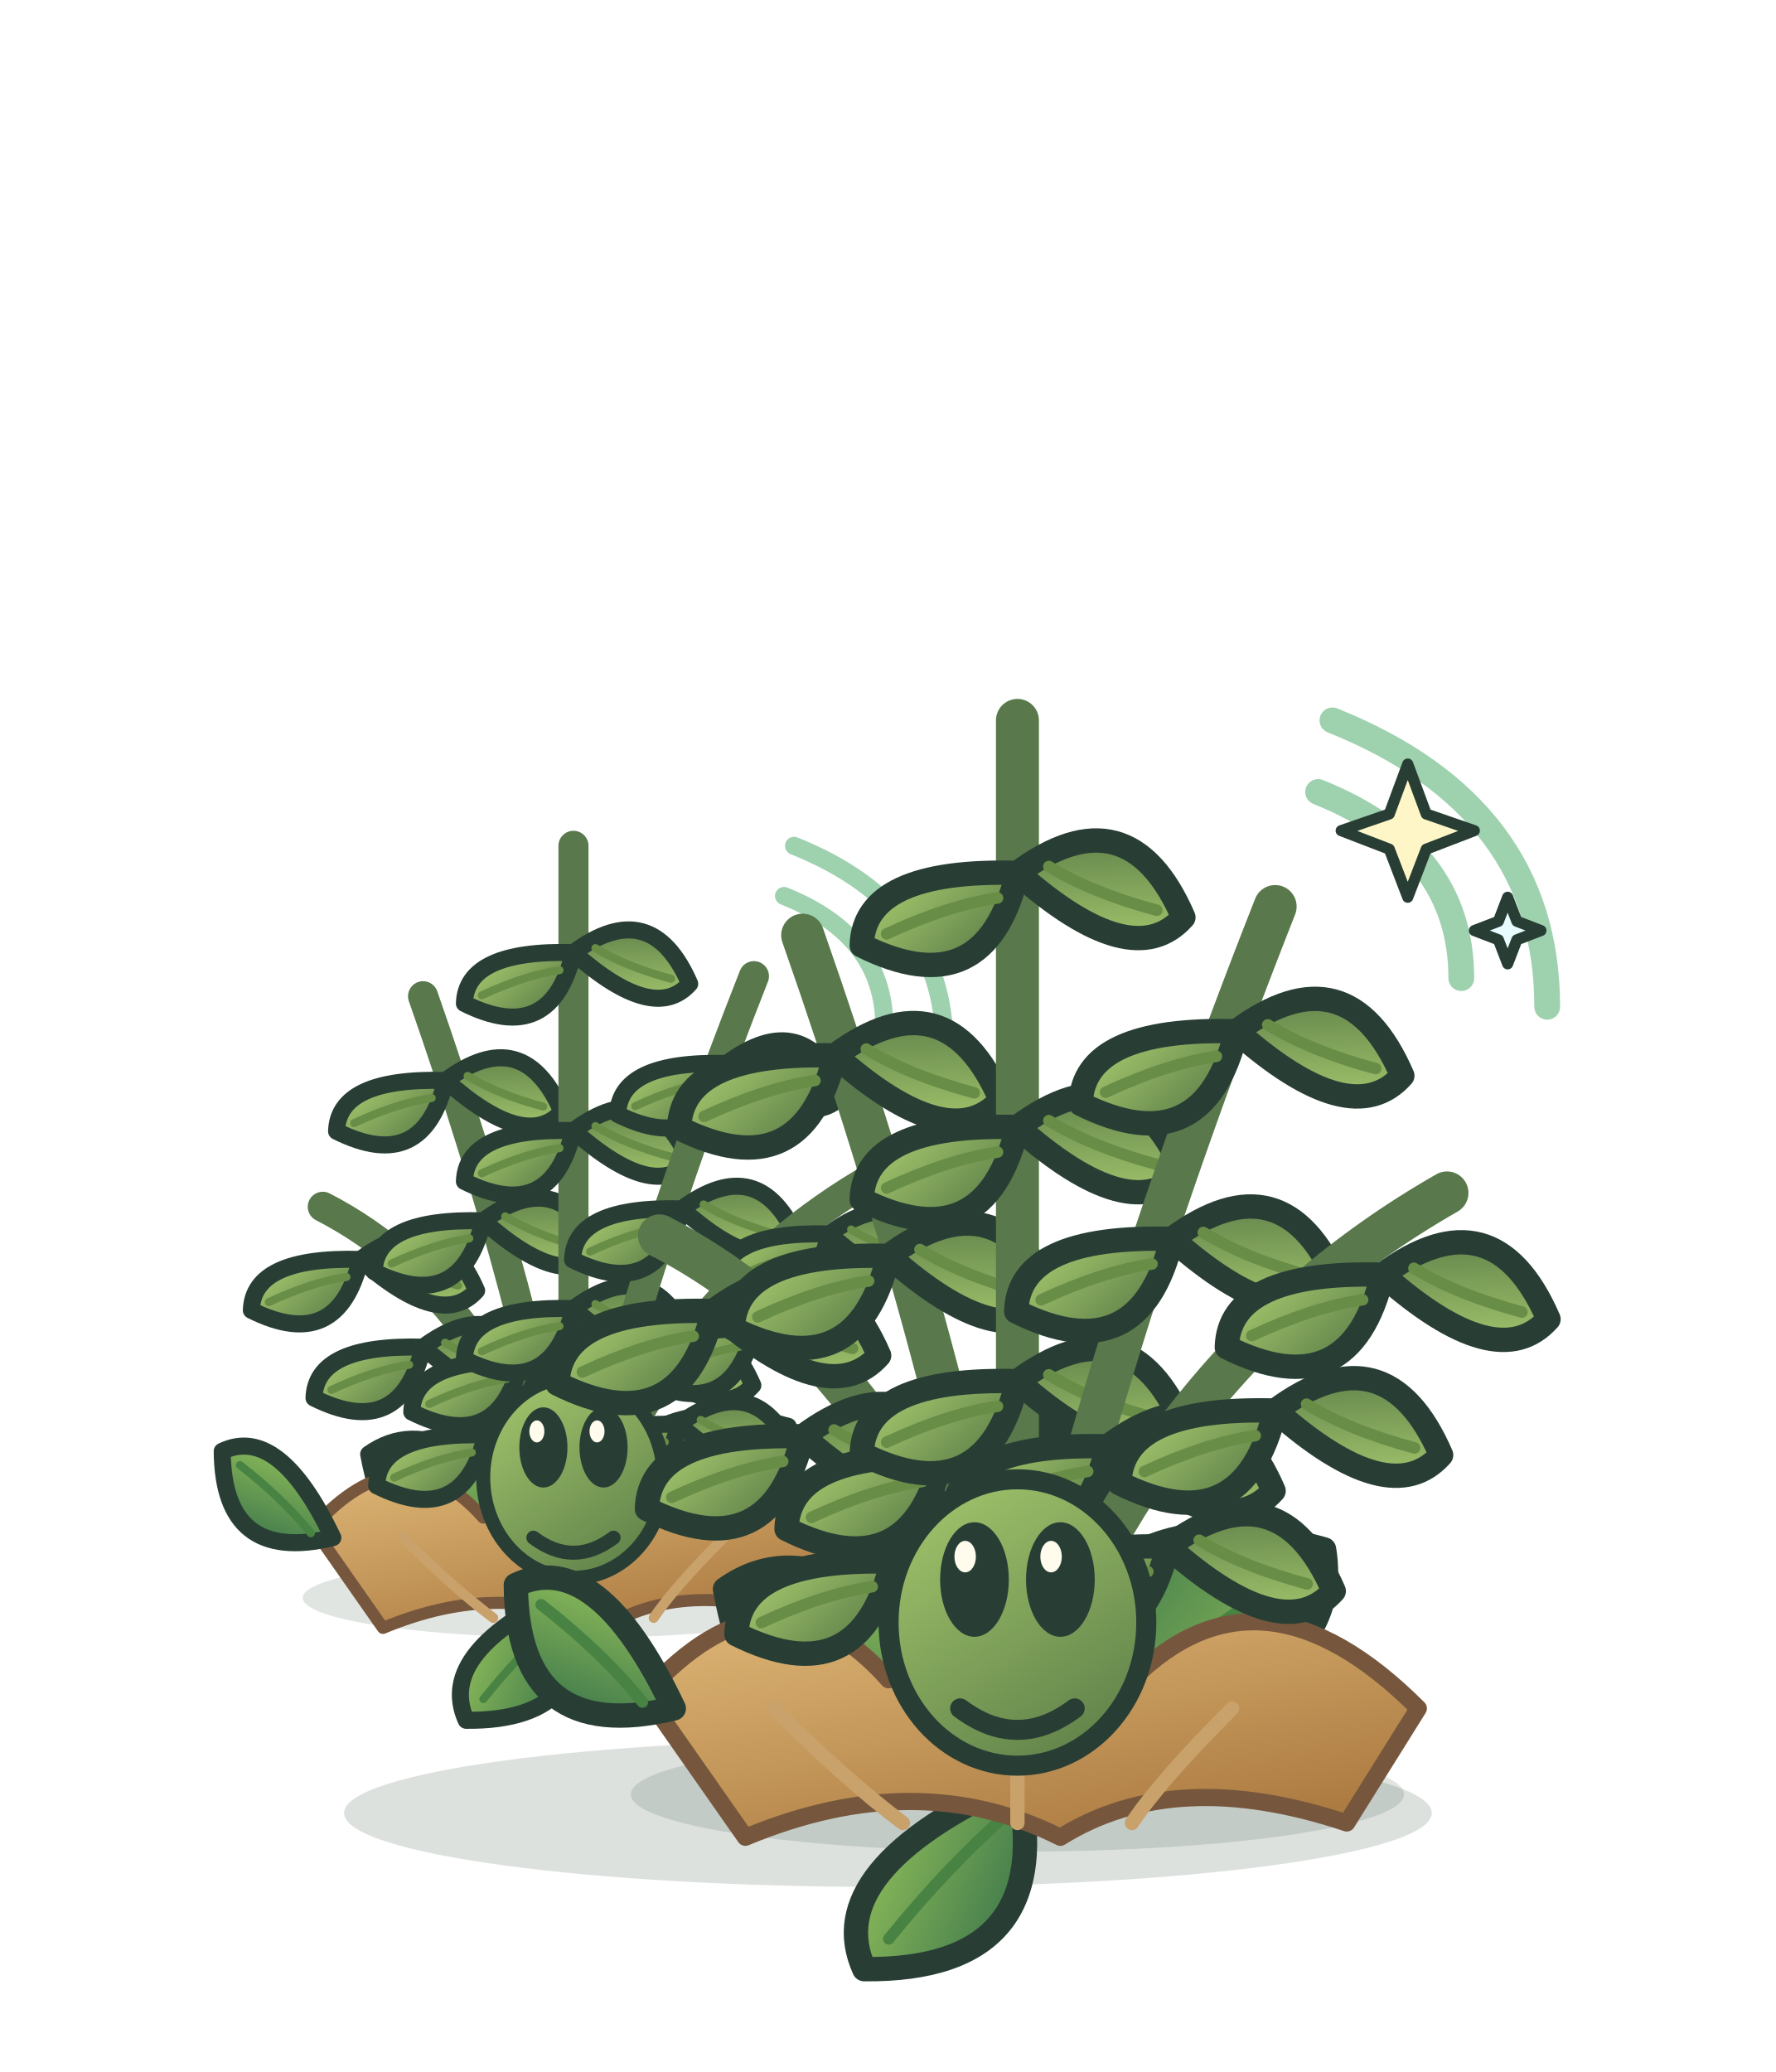
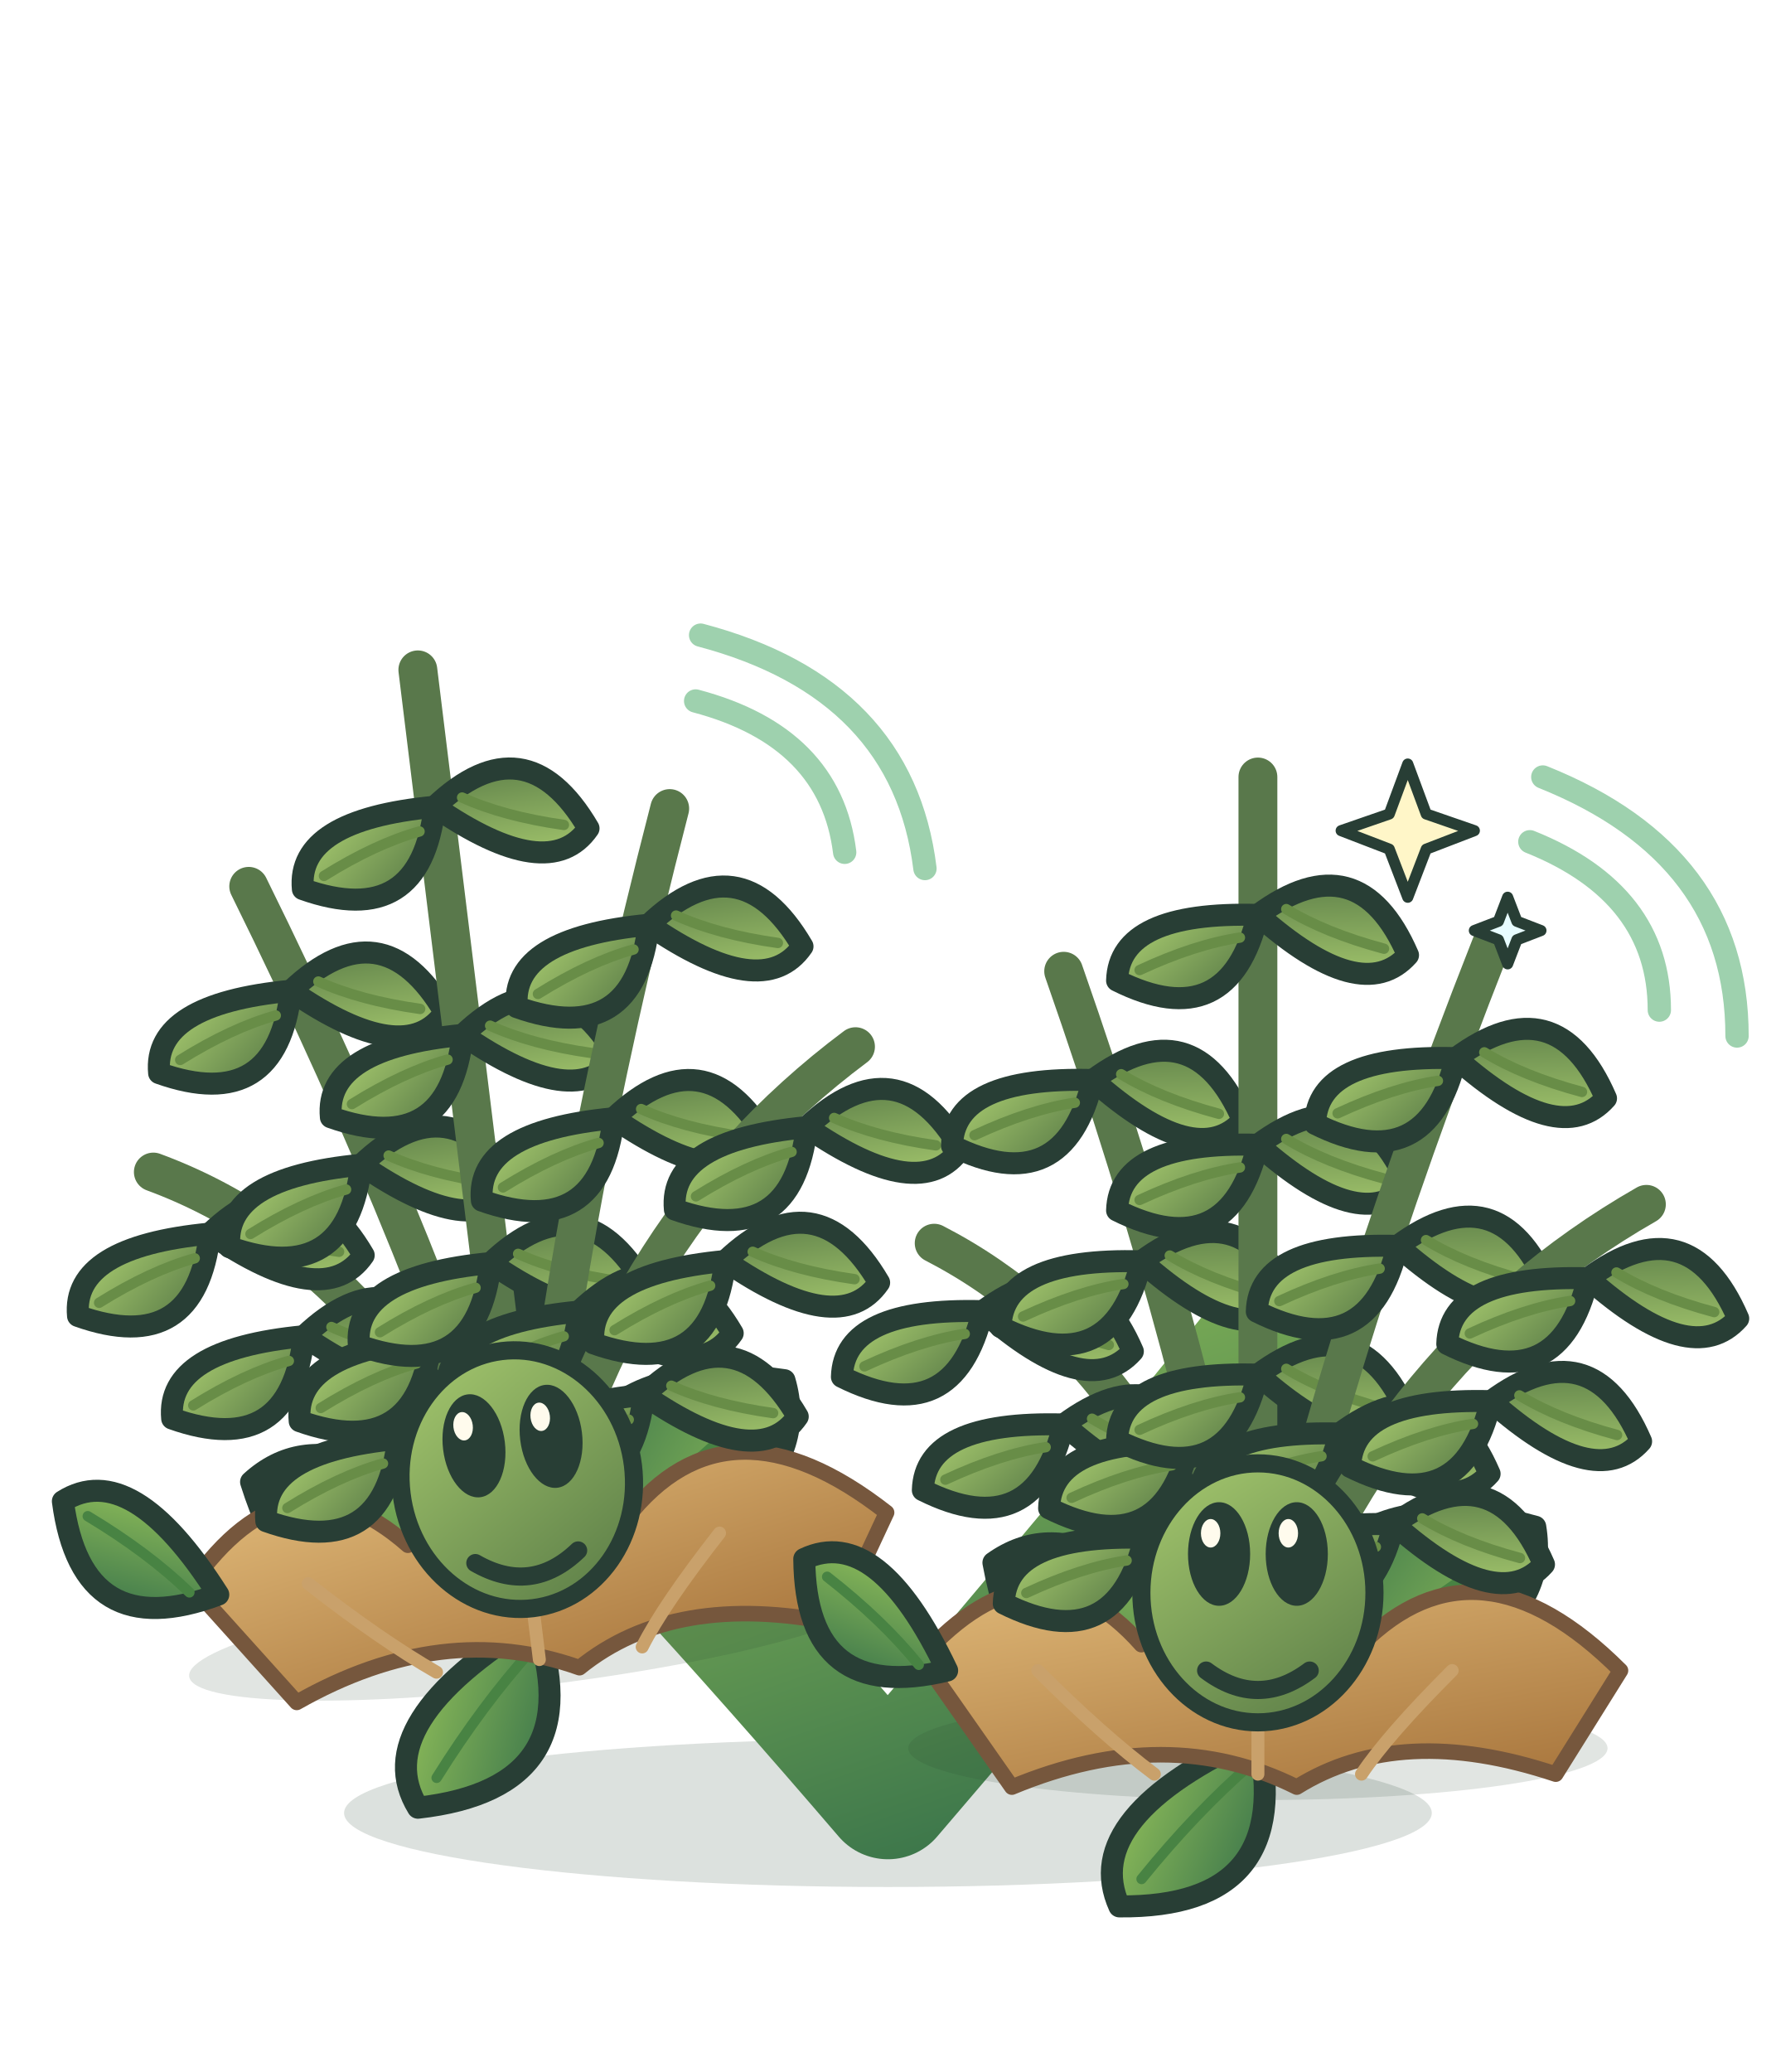
- <svg xmlns="http://www.w3.org/2000/svg" width="192" height="224" viewBox="-48 -60 96 112" data-plant-kind="fusion_signal_ivy" data-facing="right" data-model-archetype="signal_ivy" data-geometry-signature="981cd333fe2ee8d251a2430f72e1bb10">
+ <svg xmlns="http://www.w3.org/2000/svg" width="192" height="224" viewBox="-48 -60 96 112" data-plant-kind="fusion_signal_ivy" data-facing="right" data-model-archetype="signal_ivy" data-geometry-signature="161095ae1368c0ee7abe3c83ab000cb0">
  <defs>
    <linearGradient id="skin" x1=".2" y1="0" x2=".8" y2="1">
      <stop stop-color="#a0c36b" />
      <stop offset="1" stop-color="#5e8049" />
    </linearGradient>
    <linearGradient id="lf" x1=".2" y1="0" x2=".8" y2="1">
      <stop stop-color="#88b758" />
      <stop offset="1" stop-color="#3d774b" />
    </linearGradient>
    <linearGradient id="bark" x1=".2" y1="0" x2=".8" y2="1">
      <stop stop-color="#dcb474" />
      <stop offset="1" stop-color="#aa783f" />
    </linearGradient>
  </defs>
  <g stroke-linejoin="round" stroke-linecap="round">
    <ellipse cx="0" cy="38" rx="29.4" ry="4" fill="#233e2b" opacity=".16" />
-     <g transform="translate(-17.0 7.4) rotate(0.0) scale(0.542)">
-       <g data-part="base">
-         <ellipse cx="0" cy="35" rx="27" ry="4" fill="#233e2b" opacity=".14" stroke="none" stroke-width="0" />
-         <g transform="translate(-1 31) rotate(28)">
-           <path d="M0 0 Q-17.6 -8.8 -22 0 Q-11.0 13.86 0 0Z" fill="url(#lf)" stroke="#283e35" stroke-width="1.7" />
-           <path d="M-2 1 Q-9.9 0 -18.48 0" fill="none" stroke="#488343" stroke-width="0.8" />
-         </g>
-         <g transform="translate(2 32) rotate(144)">
-           <path d="M0 0 Q-19.20 -9.60 -24 0 Q-12.0 15.12 0 0Z" fill="url(#lf)" stroke="#283e35" stroke-width="1.7" />
-           <path d="M-2 1 Q-10.8 0 -20.16 0" fill="none" stroke="#488343" stroke-width="0.8" />
-         </g>
-         <g transform="translate(0 34) rotate(-51)">
-           <path d="M0 0 Q-13.60 -6.80 -17 0 Q-8.5 10.71 0 0Z" fill="url(#lf)" stroke="#283e35" stroke-width="1.7" />
-           <path d="M-2 1 Q-7.65 0 -14.28 0" fill="none" stroke="#488343" stroke-width="0.8" />
-         </g>
-         <path d="M-26 28 Q-17 18 -9 27 Q0 16 8 27 Q17 18 28 29 L23 37 Q11 33 3 38 Q-7 33 -19 38Z" fill="url(#bark)" stroke="#76573d" stroke-width="1.2" />
-         <path d="M-17 29 Q-12 34 -8 37 M0 27 V37 M15 29 Q10 34 8 37" fill="none" stroke="#c9a16b" stroke-width="1.0" />
-         <g transform="translate(-24 29) rotate(38)">
-           <path d="M0 0 Q-11.20 -5.60 -14 0 Q-7.0 8.82 0 0Z" fill="url(#lf)" stroke="#283e35" stroke-width="1.7" />
-           <path d="M-2 1 Q-6.3 0 -11.76 0" fill="none" stroke="#488343" stroke-width="0.8" />
-         </g>
+     <g data-organ="twin" data-ingredient="signal_ivy">
+       <path d="M 0 37 Q -12 23 -22 13 M 0 37 Q 12 23 20 13" fill="none" stroke="url(#lf)" stroke-width="7" />
+       <g transform="translate(-22.0 4.0) rotate(-7.0) scale(0.700)">
+         <g data-part="base">
+           <ellipse cx="0" cy="35" rx="27" ry="4" fill="#233e2b" opacity=".14" stroke="none" stroke-width="0" />
+           <g transform="translate(-1 31) rotate(28)">
+             <path d="M0 0 Q-17.6 -8.8 -22 0 Q-11.0 13.86 0 0Z" fill="url(#lf)" stroke="#283e35" stroke-width="1.7" />
+             <path d="M-2 1 Q-9.9 0 -18.48 0" fill="none" stroke="#488343" stroke-width="0.8" />
+           </g>
+           <g transform="translate(2 32) rotate(144)">
+             <path d="M0 0 Q-19.20 -9.60 -24 0 Q-12.0 15.12 0 0Z" fill="url(#lf)" stroke="#283e35" stroke-width="1.7" />
+             <path d="M-2 1 Q-10.8 0 -20.16 0" fill="none" stroke="#488343" stroke-width="0.8" />
+           </g>
+           <g transform="translate(0 34) rotate(-51)">
+             <path d="M0 0 Q-13.60 -6.80 -17 0 Q-8.5 10.71 0 0Z" fill="url(#lf)" stroke="#283e35" stroke-width="1.7" />
+             <path d="M-2 1 Q-7.65 0 -14.28 0" fill="none" stroke="#488343" stroke-width="0.8" />
+           </g>
+           <path d="M-26 28 Q-17 18 -9 27 Q0 16 8 27 Q17 18 28 29 L23 37 Q11 33 3 38 Q-7 33 -19 38Z" fill="url(#bark)" stroke="#76573d" stroke-width="1.2" />
+           <path d="M-17 29 Q-12 34 -8 37 M0 27 V37 M15 29 Q10 34 8 37" fill="none" stroke="#c9a16b" stroke-width="1.0" />
+           <g transform="translate(-24 29) rotate(38)">
+             <path d="M0 0 Q-11.20 -5.60 -14 0 Q-7.0 8.82 0 0Z" fill="url(#lf)" stroke="#283e35" stroke-width="1.7" />
+             <path d="M-2 1 Q-6.3 0 -11.76 0" fill="none" stroke="#488343" stroke-width="0.8" />
+           </g>
+         </g>
+         <path d="M0 31 Q-7.5 5 -25 -4" fill="none" stroke="#59784b" stroke-width="3" />
+         <g transform="translate(-8.75 18.75) rotate(-25)">
+           <path d="M0 0 Q-9.60 -4.80 -12 0 Q-6.0 7.56 0 0Z" fill="url(#skin)" stroke="#283e35" stroke-width="1.7" />
+           <path d="M-2 1 Q-5.4 0 -10.08 0" fill="none" stroke="#688d47" stroke-width="0.8" />
+         </g>
+         <g transform="translate(-8.75 18.75) rotate(195)">
+           <path d="M0 0 Q-9.60 -4.80 -12 0 Q-6.0 7.56 0 0Z" fill="url(#skin)" stroke="#283e35" stroke-width="1.7" />
+           <path d="M-2 1 Q-5.4 0 -10.08 0" fill="none" stroke="#688d47" stroke-width="0.8" />
+         </g>
+         <g transform="translate(-15.0 10.0) rotate(-25)">
+           <path d="M0 0 Q-9.60 -4.80 -12 0 Q-6.0 7.56 0 0Z" fill="url(#skin)" stroke="#283e35" stroke-width="1.7" />
+           <path d="M-2 1 Q-5.4 0 -10.08 0" fill="none" stroke="#688d47" stroke-width="0.8" />
+         </g>
+         <g transform="translate(-15.0 10.0) rotate(195)">
+           <path d="M0 0 Q-9.60 -4.80 -12 0 Q-6.0 7.56 0 0Z" fill="url(#skin)" stroke="#283e35" stroke-width="1.7" />
+           <path d="M-2 1 Q-5.4 0 -10.08 0" fill="none" stroke="#688d47" stroke-width="0.8" />
+         </g>
+         <g transform="translate(-21.25 1.25) rotate(-25)">
+           <path d="M0 0 Q-9.60 -4.80 -12 0 Q-6.0 7.56 0 0Z" fill="url(#skin)" stroke="#283e35" stroke-width="1.7" />
+           <path d="M-2 1 Q-5.4 0 -10.08 0" fill="none" stroke="#688d47" stroke-width="0.8" />
+         </g>
+         <g transform="translate(-21.25 1.25) rotate(195)">
+           <path d="M0 0 Q-9.60 -4.80 -12 0 Q-6.0 7.56 0 0Z" fill="url(#skin)" stroke="#283e35" stroke-width="1.7" />
+           <path d="M-2 1 Q-5.4 0 -10.08 0" fill="none" stroke="#688d47" stroke-width="0.8" />
+         </g>
+         <path d="M0 31 Q-4.5 5 -15 -25" fill="none" stroke="#59784b" stroke-width="3" />
+         <g transform="translate(-5.25 11.40) rotate(-25)">
+           <path d="M0 0 Q-9.60 -4.80 -12 0 Q-6.0 7.56 0 0Z" fill="url(#skin)" stroke="#283e35" stroke-width="1.7" />
+           <path d="M-2 1 Q-5.4 0 -10.08 0" fill="none" stroke="#688d47" stroke-width="0.8" />
+         </g>
+         <g transform="translate(-5.25 11.40) rotate(195)">
+           <path d="M0 0 Q-9.60 -4.80 -12 0 Q-6.0 7.56 0 0Z" fill="url(#skin)" stroke="#283e35" stroke-width="1.7" />
+           <path d="M-2 1 Q-5.4 0 -10.08 0" fill="none" stroke="#688d47" stroke-width="0.8" />
+         </g>
+         <g transform="translate(-9.0 -2.60) rotate(-25)">
+           <path d="M0 0 Q-9.60 -4.80 -12 0 Q-6.0 7.56 0 0Z" fill="url(#skin)" stroke="#283e35" stroke-width="1.7" />
+           <path d="M-2 1 Q-5.4 0 -10.08 0" fill="none" stroke="#688d47" stroke-width="0.8" />
+         </g>
+         <g transform="translate(-9.0 -2.60) rotate(195)">
+           <path d="M0 0 Q-9.60 -4.80 -12 0 Q-6.0 7.56 0 0Z" fill="url(#skin)" stroke="#283e35" stroke-width="1.7" />
+           <path d="M-2 1 Q-5.4 0 -10.08 0" fill="none" stroke="#688d47" stroke-width="0.8" />
+         </g>
+         <g transform="translate(-12.75 -16.6) rotate(-25)">
+           <path d="M0 0 Q-9.60 -4.80 -12 0 Q-6.0 7.56 0 0Z" fill="url(#skin)" stroke="#283e35" stroke-width="1.7" />
+           <path d="M-2 1 Q-5.4 0 -10.08 0" fill="none" stroke="#688d47" stroke-width="0.8" />
+         </g>
+         <g transform="translate(-12.75 -16.6) rotate(195)">
+           <path d="M0 0 Q-9.60 -4.80 -12 0 Q-6.0 7.56 0 0Z" fill="url(#skin)" stroke="#283e35" stroke-width="1.7" />
+           <path d="M-2 1 Q-5.4 0 -10.08 0" fill="none" stroke="#688d47" stroke-width="0.8" />
+         </g>
+         <path d="M0 31 Q0.0 5 0 -40" fill="none" stroke="#59784b" stroke-width="3" />
+         <g transform="translate(0.0 6.15) rotate(-25)">
+           <path d="M0 0 Q-9.60 -4.80 -12 0 Q-6.0 7.56 0 0Z" fill="url(#skin)" stroke="#283e35" stroke-width="1.7" />
+           <path d="M-2 1 Q-5.4 0 -10.08 0" fill="none" stroke="#688d47" stroke-width="0.8" />
+         </g>
+         <g transform="translate(0.0 6.15) rotate(195)">
+           <path d="M0 0 Q-9.60 -4.80 -12 0 Q-6.0 7.56 0 0Z" fill="url(#skin)" stroke="#283e35" stroke-width="1.7" />
+           <path d="M-2 1 Q-5.4 0 -10.08 0" fill="none" stroke="#688d47" stroke-width="0.8" />
+         </g>
+         <g transform="translate(0.0 -11.60) rotate(-25)">
+           <path d="M0 0 Q-9.60 -4.80 -12 0 Q-6.0 7.56 0 0Z" fill="url(#skin)" stroke="#283e35" stroke-width="1.7" />
+           <path d="M-2 1 Q-5.4 0 -10.08 0" fill="none" stroke="#688d47" stroke-width="0.8" />
+         </g>
+         <g transform="translate(0.0 -11.60) rotate(195)">
+           <path d="M0 0 Q-9.60 -4.80 -12 0 Q-6.0 7.56 0 0Z" fill="url(#skin)" stroke="#283e35" stroke-width="1.7" />
+           <path d="M-2 1 Q-5.4 0 -10.08 0" fill="none" stroke="#688d47" stroke-width="0.8" />
+         </g>
+         <g transform="translate(0.0 -29.35) rotate(-25)">
+           <path d="M0 0 Q-9.60 -4.80 -12 0 Q-6.0 7.56 0 0Z" fill="url(#skin)" stroke="#283e35" stroke-width="1.7" />
+           <path d="M-2 1 Q-5.4 0 -10.08 0" fill="none" stroke="#688d47" stroke-width="0.8" />
+         </g>
+         <g transform="translate(0.0 -29.35) rotate(195)">
+           <path d="M0 0 Q-9.60 -4.80 -12 0 Q-6.0 7.56 0 0Z" fill="url(#skin)" stroke="#283e35" stroke-width="1.7" />
+           <path d="M-2 1 Q-5.4 0 -10.08 0" fill="none" stroke="#688d47" stroke-width="0.8" />
+         </g>
+         <path d="M0 31 Q5.39 5 18 -27" fill="none" stroke="#59784b" stroke-width="3" />
+         <g transform="translate(6.3 10.70) rotate(-25)">
+           <path d="M0 0 Q-9.60 -4.80 -12 0 Q-6.0 7.56 0 0Z" fill="url(#skin)" stroke="#283e35" stroke-width="1.7" />
+           <path d="M-2 1 Q-5.4 0 -10.08 0" fill="none" stroke="#688d47" stroke-width="0.8" />
+         </g>
+         <g transform="translate(6.3 10.70) rotate(195)">
+           <path d="M0 0 Q-9.60 -4.80 -12 0 Q-6.0 7.56 0 0Z" fill="url(#skin)" stroke="#283e35" stroke-width="1.7" />
+           <path d="M-2 1 Q-5.4 0 -10.08 0" fill="none" stroke="#688d47" stroke-width="0.8" />
+         </g>
+         <g transform="translate(10.79 -3.79) rotate(-25)">
+           <path d="M0 0 Q-9.60 -4.80 -12 0 Q-6.0 7.56 0 0Z" fill="url(#skin)" stroke="#283e35" stroke-width="1.7" />
+           <path d="M-2 1 Q-5.4 0 -10.08 0" fill="none" stroke="#688d47" stroke-width="0.8" />
+         </g>
+         <g transform="translate(10.79 -3.79) rotate(195)">
+           <path d="M0 0 Q-9.60 -4.80 -12 0 Q-6.0 7.56 0 0Z" fill="url(#skin)" stroke="#283e35" stroke-width="1.7" />
+           <path d="M-2 1 Q-5.4 0 -10.08 0" fill="none" stroke="#688d47" stroke-width="0.8" />
+         </g>
+         <g transform="translate(15.29 -18.29) rotate(-25)">
+           <path d="M0 0 Q-9.60 -4.80 -12 0 Q-6.0 7.56 0 0Z" fill="url(#skin)" stroke="#283e35" stroke-width="1.7" />
+           <path d="M-2 1 Q-5.4 0 -10.08 0" fill="none" stroke="#688d47" stroke-width="0.8" />
+         </g>
+         <g transform="translate(15.29 -18.29) rotate(195)">
+           <path d="M0 0 Q-9.60 -4.80 -12 0 Q-6.0 7.56 0 0Z" fill="url(#skin)" stroke="#283e35" stroke-width="1.7" />
+           <path d="M-2 1 Q-5.4 0 -10.08 0" fill="none" stroke="#688d47" stroke-width="0.8" />
+         </g>
+         <path d="M0 31 Q9.0 5 30 -7" fill="none" stroke="#59784b" stroke-width="3" />
+         <g transform="translate(10.5 17.70) rotate(-25)">
+           <path d="M0 0 Q-9.60 -4.80 -12 0 Q-6.0 7.56 0 0Z" fill="url(#skin)" stroke="#283e35" stroke-width="1.7" />
+           <path d="M-2 1 Q-5.4 0 -10.08 0" fill="none" stroke="#688d47" stroke-width="0.8" />
+         </g>
+         <g transform="translate(10.5 17.70) rotate(195)">
+           <path d="M0 0 Q-9.60 -4.80 -12 0 Q-6.0 7.56 0 0Z" fill="url(#skin)" stroke="#283e35" stroke-width="1.7" />
+           <path d="M-2 1 Q-5.4 0 -10.08 0" fill="none" stroke="#688d47" stroke-width="0.8" />
+         </g>
+         <g transform="translate(18.0 8.2) rotate(-25)">
+           <path d="M0 0 Q-9.60 -4.80 -12 0 Q-6.0 7.56 0 0Z" fill="url(#skin)" stroke="#283e35" stroke-width="1.7" />
+           <path d="M-2 1 Q-5.4 0 -10.08 0" fill="none" stroke="#688d47" stroke-width="0.8" />
+         </g>
+         <g transform="translate(18.0 8.2) rotate(195)">
+           <path d="M0 0 Q-9.60 -4.80 -12 0 Q-6.0 7.56 0 0Z" fill="url(#skin)" stroke="#283e35" stroke-width="1.7" />
+           <path d="M-2 1 Q-5.4 0 -10.08 0" fill="none" stroke="#688d47" stroke-width="0.8" />
+         </g>
+         <g transform="translate(25.5 -1.29) rotate(-25)">
+           <path d="M0 0 Q-9.60 -4.80 -12 0 Q-6.0 7.56 0 0Z" fill="url(#skin)" stroke="#283e35" stroke-width="1.7" />
+           <path d="M-2 1 Q-5.4 0 -10.08 0" fill="none" stroke="#688d47" stroke-width="0.8" />
+         </g>
+         <g transform="translate(25.5 -1.29) rotate(195)">
+           <path d="M0 0 Q-9.60 -4.80 -12 0 Q-6.0 7.56 0 0Z" fill="url(#skin)" stroke="#283e35" stroke-width="1.7" />
+           <path d="M-2 1 Q-5.4 0 -10.08 0" fill="none" stroke="#688d47" stroke-width="0.8" />
+         </g>
+         <ellipse cx="0" cy="23" rx="9" ry="10" fill="url(#skin)" stroke="#283e35" stroke-width="1.4" />
+         <ellipse cx="-3" cy="20" rx="2.4" ry="4" fill="#283e35" stroke="none" stroke-width="1.4" />
+         <ellipse cx="-3.65" cy="18.4" rx="0.75" ry="1.1" fill="#fffbed" stroke="none" stroke-width="1.4" />
+         <ellipse cx="3" cy="20" rx="2.4" ry="4" fill="#283e35" stroke="none" stroke-width="1.4" />
+         <ellipse cx="2.35" cy="18.4" rx="0.75" ry="1.1" fill="#fffbed" stroke="none" stroke-width="1.4" />
+         <path d="M-4 29 q4 3 8 0" fill="none" stroke="#283e35" stroke-width="1.4" />
+         <path d="M21 -35 Q31 -31 31 -22 M22 -40 Q37 -34 37 -20" fill="none" stroke="#9ed1ae" stroke-width="1.8" />
      </g>
-       <path d="M0 31 Q-7.5 5 -25 -4" fill="none" stroke="#59784b" stroke-width="3" />
-       <g transform="translate(-8.75 18.75) rotate(-25)">
-         <path d="M0 0 Q-9.60 -4.80 -12 0 Q-6.0 7.56 0 0Z" fill="url(#skin)" stroke="#283e35" stroke-width="1.7" />
-         <path d="M-2 1 Q-5.4 0 -10.08 0" fill="none" stroke="#688d47" stroke-width="0.8" />
-       </g>
-       <g transform="translate(-8.75 18.75) rotate(195)">
-         <path d="M0 0 Q-9.60 -4.80 -12 0 Q-6.0 7.56 0 0Z" fill="url(#skin)" stroke="#283e35" stroke-width="1.7" />
-         <path d="M-2 1 Q-5.4 0 -10.08 0" fill="none" stroke="#688d47" stroke-width="0.8" />
-       </g>
-       <g transform="translate(-15.0 10.0) rotate(-25)">
-         <path d="M0 0 Q-9.60 -4.80 -12 0 Q-6.0 7.56 0 0Z" fill="url(#skin)" stroke="#283e35" stroke-width="1.7" />
-         <path d="M-2 1 Q-5.4 0 -10.08 0" fill="none" stroke="#688d47" stroke-width="0.8" />
-       </g>
-       <g transform="translate(-15.0 10.0) rotate(195)">
-         <path d="M0 0 Q-9.60 -4.80 -12 0 Q-6.0 7.56 0 0Z" fill="url(#skin)" stroke="#283e35" stroke-width="1.7" />
-         <path d="M-2 1 Q-5.4 0 -10.08 0" fill="none" stroke="#688d47" stroke-width="0.8" />
-       </g>
-       <g transform="translate(-21.25 1.25) rotate(-25)">
-         <path d="M0 0 Q-9.60 -4.80 -12 0 Q-6.0 7.56 0 0Z" fill="url(#skin)" stroke="#283e35" stroke-width="1.7" />
-         <path d="M-2 1 Q-5.4 0 -10.08 0" fill="none" stroke="#688d47" stroke-width="0.8" />
-       </g>
-       <g transform="translate(-21.25 1.25) rotate(195)">
-         <path d="M0 0 Q-9.60 -4.80 -12 0 Q-6.0 7.56 0 0Z" fill="url(#skin)" stroke="#283e35" stroke-width="1.7" />
-         <path d="M-2 1 Q-5.4 0 -10.08 0" fill="none" stroke="#688d47" stroke-width="0.8" />
-       </g>
-       <path d="M0 31 Q-4.5 5 -15 -25" fill="none" stroke="#59784b" stroke-width="3" />
-       <g transform="translate(-5.25 11.40) rotate(-25)">
-         <path d="M0 0 Q-9.60 -4.80 -12 0 Q-6.0 7.56 0 0Z" fill="url(#skin)" stroke="#283e35" stroke-width="1.7" />
-         <path d="M-2 1 Q-5.4 0 -10.08 0" fill="none" stroke="#688d47" stroke-width="0.8" />
-       </g>
-       <g transform="translate(-5.25 11.40) rotate(195)">
-         <path d="M0 0 Q-9.60 -4.80 -12 0 Q-6.0 7.56 0 0Z" fill="url(#skin)" stroke="#283e35" stroke-width="1.7" />
-         <path d="M-2 1 Q-5.4 0 -10.08 0" fill="none" stroke="#688d47" stroke-width="0.8" />
-       </g>
-       <g transform="translate(-9.0 -2.60) rotate(-25)">
-         <path d="M0 0 Q-9.60 -4.80 -12 0 Q-6.0 7.56 0 0Z" fill="url(#skin)" stroke="#283e35" stroke-width="1.7" />
-         <path d="M-2 1 Q-5.4 0 -10.08 0" fill="none" stroke="#688d47" stroke-width="0.8" />
-       </g>
-       <g transform="translate(-9.0 -2.60) rotate(195)">
-         <path d="M0 0 Q-9.60 -4.80 -12 0 Q-6.0 7.56 0 0Z" fill="url(#skin)" stroke="#283e35" stroke-width="1.7" />
-         <path d="M-2 1 Q-5.4 0 -10.08 0" fill="none" stroke="#688d47" stroke-width="0.8" />
-       </g>
-       <g transform="translate(-12.75 -16.6) rotate(-25)">
-         <path d="M0 0 Q-9.60 -4.80 -12 0 Q-6.0 7.56 0 0Z" fill="url(#skin)" stroke="#283e35" stroke-width="1.7" />
-         <path d="M-2 1 Q-5.4 0 -10.08 0" fill="none" stroke="#688d47" stroke-width="0.8" />
-       </g>
-       <g transform="translate(-12.75 -16.6) rotate(195)">
-         <path d="M0 0 Q-9.60 -4.80 -12 0 Q-6.0 7.56 0 0Z" fill="url(#skin)" stroke="#283e35" stroke-width="1.7" />
-         <path d="M-2 1 Q-5.4 0 -10.08 0" fill="none" stroke="#688d47" stroke-width="0.8" />
-       </g>
-       <path d="M0 31 Q0.0 5 0 -40" fill="none" stroke="#59784b" stroke-width="3" />
-       <g transform="translate(0.0 6.15) rotate(-25)">
-         <path d="M0 0 Q-9.60 -4.80 -12 0 Q-6.0 7.56 0 0Z" fill="url(#skin)" stroke="#283e35" stroke-width="1.7" />
-         <path d="M-2 1 Q-5.4 0 -10.08 0" fill="none" stroke="#688d47" stroke-width="0.8" />
-       </g>
-       <g transform="translate(0.0 6.15) rotate(195)">
-         <path d="M0 0 Q-9.60 -4.80 -12 0 Q-6.0 7.56 0 0Z" fill="url(#skin)" stroke="#283e35" stroke-width="1.7" />
-         <path d="M-2 1 Q-5.4 0 -10.08 0" fill="none" stroke="#688d47" stroke-width="0.8" />
-       </g>
-       <g transform="translate(0.0 -11.60) rotate(-25)">
-         <path d="M0 0 Q-9.60 -4.80 -12 0 Q-6.0 7.56 0 0Z" fill="url(#skin)" stroke="#283e35" stroke-width="1.7" />
-         <path d="M-2 1 Q-5.4 0 -10.08 0" fill="none" stroke="#688d47" stroke-width="0.8" />
-       </g>
-       <g transform="translate(0.0 -11.60) rotate(195)">
-         <path d="M0 0 Q-9.60 -4.80 -12 0 Q-6.0 7.56 0 0Z" fill="url(#skin)" stroke="#283e35" stroke-width="1.7" />
-         <path d="M-2 1 Q-5.4 0 -10.08 0" fill="none" stroke="#688d47" stroke-width="0.8" />
-       </g>
-       <g transform="translate(0.0 -29.35) rotate(-25)">
-         <path d="M0 0 Q-9.60 -4.80 -12 0 Q-6.0 7.56 0 0Z" fill="url(#skin)" stroke="#283e35" stroke-width="1.7" />
-         <path d="M-2 1 Q-5.4 0 -10.08 0" fill="none" stroke="#688d47" stroke-width="0.8" />
-       </g>
-       <g transform="translate(0.0 -29.35) rotate(195)">
-         <path d="M0 0 Q-9.60 -4.80 -12 0 Q-6.0 7.56 0 0Z" fill="url(#skin)" stroke="#283e35" stroke-width="1.7" />
-         <path d="M-2 1 Q-5.4 0 -10.08 0" fill="none" stroke="#688d47" stroke-width="0.8" />
-       </g>
-       <path d="M0 31 Q5.39 5 18 -27" fill="none" stroke="#59784b" stroke-width="3" />
-       <g transform="translate(6.3 10.70) rotate(-25)">
-         <path d="M0 0 Q-9.60 -4.80 -12 0 Q-6.0 7.56 0 0Z" fill="url(#skin)" stroke="#283e35" stroke-width="1.7" />
-         <path d="M-2 1 Q-5.4 0 -10.08 0" fill="none" stroke="#688d47" stroke-width="0.8" />
-       </g>
-       <g transform="translate(6.3 10.70) rotate(195)">
-         <path d="M0 0 Q-9.60 -4.80 -12 0 Q-6.0 7.56 0 0Z" fill="url(#skin)" stroke="#283e35" stroke-width="1.7" />
-         <path d="M-2 1 Q-5.4 0 -10.08 0" fill="none" stroke="#688d47" stroke-width="0.8" />
-       </g>
-       <g transform="translate(10.79 -3.79) rotate(-25)">
-         <path d="M0 0 Q-9.60 -4.80 -12 0 Q-6.0 7.56 0 0Z" fill="url(#skin)" stroke="#283e35" stroke-width="1.7" />
-         <path d="M-2 1 Q-5.4 0 -10.08 0" fill="none" stroke="#688d47" stroke-width="0.8" />
-       </g>
-       <g transform="translate(10.79 -3.79) rotate(195)">
-         <path d="M0 0 Q-9.60 -4.80 -12 0 Q-6.0 7.56 0 0Z" fill="url(#skin)" stroke="#283e35" stroke-width="1.7" />
-         <path d="M-2 1 Q-5.4 0 -10.08 0" fill="none" stroke="#688d47" stroke-width="0.8" />
-       </g>
-       <g transform="translate(15.29 -18.29) rotate(-25)">
-         <path d="M0 0 Q-9.60 -4.80 -12 0 Q-6.0 7.56 0 0Z" fill="url(#skin)" stroke="#283e35" stroke-width="1.7" />
-         <path d="M-2 1 Q-5.4 0 -10.08 0" fill="none" stroke="#688d47" stroke-width="0.8" />
-       </g>
-       <g transform="translate(15.29 -18.29) rotate(195)">
-         <path d="M0 0 Q-9.60 -4.80 -12 0 Q-6.0 7.56 0 0Z" fill="url(#skin)" stroke="#283e35" stroke-width="1.7" />
-         <path d="M-2 1 Q-5.4 0 -10.08 0" fill="none" stroke="#688d47" stroke-width="0.8" />
-       </g>
-       <path d="M0 31 Q9.0 5 30 -7" fill="none" stroke="#59784b" stroke-width="3" />
-       <g transform="translate(10.5 17.70) rotate(-25)">
-         <path d="M0 0 Q-9.60 -4.80 -12 0 Q-6.0 7.56 0 0Z" fill="url(#skin)" stroke="#283e35" stroke-width="1.7" />
-         <path d="M-2 1 Q-5.4 0 -10.08 0" fill="none" stroke="#688d47" stroke-width="0.8" />
-       </g>
-       <g transform="translate(10.5 17.70) rotate(195)">
-         <path d="M0 0 Q-9.60 -4.80 -12 0 Q-6.0 7.56 0 0Z" fill="url(#skin)" stroke="#283e35" stroke-width="1.7" />
-         <path d="M-2 1 Q-5.4 0 -10.08 0" fill="none" stroke="#688d47" stroke-width="0.8" />
-       </g>
-       <g transform="translate(18.0 8.2) rotate(-25)">
-         <path d="M0 0 Q-9.60 -4.80 -12 0 Q-6.0 7.56 0 0Z" fill="url(#skin)" stroke="#283e35" stroke-width="1.7" />
-         <path d="M-2 1 Q-5.4 0 -10.08 0" fill="none" stroke="#688d47" stroke-width="0.8" />
-       </g>
-       <g transform="translate(18.0 8.2) rotate(195)">
-         <path d="M0 0 Q-9.60 -4.80 -12 0 Q-6.0 7.56 0 0Z" fill="url(#skin)" stroke="#283e35" stroke-width="1.7" />
-         <path d="M-2 1 Q-5.4 0 -10.08 0" fill="none" stroke="#688d47" stroke-width="0.8" />
-       </g>
-       <g transform="translate(25.5 -1.29) rotate(-25)">
-         <path d="M0 0 Q-9.60 -4.80 -12 0 Q-6.0 7.56 0 0Z" fill="url(#skin)" stroke="#283e35" stroke-width="1.7" />
-         <path d="M-2 1 Q-5.4 0 -10.08 0" fill="none" stroke="#688d47" stroke-width="0.8" />
-       </g>
-       <g transform="translate(25.5 -1.29) rotate(195)">
-         <path d="M0 0 Q-9.60 -4.80 -12 0 Q-6.0 7.56 0 0Z" fill="url(#skin)" stroke="#283e35" stroke-width="1.7" />
-         <path d="M-2 1 Q-5.4 0 -10.08 0" fill="none" stroke="#688d47" stroke-width="0.8" />
-       </g>
-       <ellipse cx="0" cy="23" rx="9" ry="10" fill="url(#skin)" stroke="#283e35" stroke-width="1.4" />
-       <ellipse cx="-3" cy="20" rx="2.4" ry="4" fill="#283e35" stroke="none" stroke-width="1.4" />
-       <ellipse cx="-3.65" cy="18.4" rx="0.75" ry="1.1" fill="#fffbed" stroke="none" stroke-width="1.4" />
-       <ellipse cx="3" cy="20" rx="2.4" ry="4" fill="#283e35" stroke="none" stroke-width="1.4" />
-       <ellipse cx="2.35" cy="18.4" rx="0.75" ry="1.1" fill="#fffbed" stroke="none" stroke-width="1.4" />
-       <path d="M-4 29 q4 3 8 0" fill="none" stroke="#283e35" stroke-width="1.4" />
-       <path d="M21 -35 Q31 -31 31 -22 M22 -40 Q37 -34 37 -20" fill="none" stroke="#9ed1ae" stroke-width="1.8" />
    </g>
    <g data-host="signal_ivy">
-       <g transform="translate(7.0 9.9) rotate(0.0) scale(0.774)">
+       <g transform="translate(20.0 10.0) rotate(0.0) scale(0.700)">
        <g data-part="base">
          <ellipse cx="0" cy="35" rx="27" ry="4" fill="#233e2b" opacity=".14" stroke="none" stroke-width="0" />
          <g transform="translate(-1 31) rotate(28)">
            <path d="M0 0 Q-17.6 -8.8 -22 0 Q-11.0 13.86 0 0Z" fill="url(#lf)" stroke="#283e35" stroke-width="1.7" />
            <path d="M-2 1 Q-9.9 0 -18.48 0" fill="none" stroke="#488343" stroke-width="0.8" />
          </g>
          <g transform="translate(2 32) rotate(144)">
            <path d="M0 0 Q-19.20 -9.60 -24 0 Q-12.0 15.12 0 0Z" fill="url(#lf)" stroke="#283e35" stroke-width="1.7" />
            <path d="M-2 1 Q-10.8 0 -20.16 0" fill="none" stroke="#488343" stroke-width="0.8" />
          </g>
          <g transform="translate(0 34) rotate(-51)">
            <path d="M0 0 Q-13.60 -6.80 -17 0 Q-8.5 10.71 0 0Z" fill="url(#lf)" stroke="#283e35" stroke-width="1.7" />
            <path d="M-2 1 Q-7.65 0 -14.28 0" fill="none" stroke="#488343" stroke-width="0.8" />
          </g>
          <path d="M-26 28 Q-17 18 -9 27 Q0 16 8 27 Q17 18 28 29 L23 37 Q11 33 3 38 Q-7 33 -19 38Z" fill="url(#bark)" stroke="#76573d" stroke-width="1.2" />
          <path d="M-17 29 Q-12 34 -8 37 M0 27 V37 M15 29 Q10 34 8 37" fill="none" stroke="#c9a16b" stroke-width="1.0" />
          <g transform="translate(-24 29) rotate(38)">
            <path d="M0 0 Q-11.20 -5.60 -14 0 Q-7.0 8.82 0 0Z" fill="url(#lf)" stroke="#283e35" stroke-width="1.7" />
            <path d="M-2 1 Q-6.3 0 -11.76 0" fill="none" stroke="#488343" stroke-width="0.8" />
          </g>
        </g>
        <path d="M0 31 Q-7.5 5 -25 -4" fill="none" stroke="#59784b" stroke-width="3" />
        <g transform="translate(-8.75 18.75) rotate(-25)">
          <path d="M0 0 Q-9.60 -4.80 -12 0 Q-6.0 7.56 0 0Z" fill="url(#skin)" stroke="#283e35" stroke-width="1.7" />
          <path d="M-2 1 Q-5.4 0 -10.08 0" fill="none" stroke="#688d47" stroke-width="0.8" />
        </g>
        <g transform="translate(-8.75 18.75) rotate(195)">
          <path d="M0 0 Q-9.60 -4.80 -12 0 Q-6.0 7.56 0 0Z" fill="url(#skin)" stroke="#283e35" stroke-width="1.7" />
          <path d="M-2 1 Q-5.4 0 -10.08 0" fill="none" stroke="#688d47" stroke-width="0.8" />
        </g>
        <g transform="translate(-15.0 10.0) rotate(-25)">
          <path d="M0 0 Q-9.60 -4.80 -12 0 Q-6.0 7.56 0 0Z" fill="url(#skin)" stroke="#283e35" stroke-width="1.7" />
          <path d="M-2 1 Q-5.4 0 -10.08 0" fill="none" stroke="#688d47" stroke-width="0.8" />
        </g>
        <g transform="translate(-15.0 10.0) rotate(195)">
          <path d="M0 0 Q-9.60 -4.80 -12 0 Q-6.0 7.56 0 0Z" fill="url(#skin)" stroke="#283e35" stroke-width="1.7" />
          <path d="M-2 1 Q-5.4 0 -10.08 0" fill="none" stroke="#688d47" stroke-width="0.8" />
        </g>
        <g transform="translate(-21.25 1.25) rotate(-25)">
          <path d="M0 0 Q-9.60 -4.80 -12 0 Q-6.0 7.56 0 0Z" fill="url(#skin)" stroke="#283e35" stroke-width="1.7" />
          <path d="M-2 1 Q-5.4 0 -10.08 0" fill="none" stroke="#688d47" stroke-width="0.8" />
        </g>
        <g transform="translate(-21.25 1.25) rotate(195)">
          <path d="M0 0 Q-9.60 -4.80 -12 0 Q-6.0 7.56 0 0Z" fill="url(#skin)" stroke="#283e35" stroke-width="1.7" />
          <path d="M-2 1 Q-5.4 0 -10.08 0" fill="none" stroke="#688d47" stroke-width="0.8" />
        </g>
        <path d="M0 31 Q-4.5 5 -15 -25" fill="none" stroke="#59784b" stroke-width="3" />
        <g transform="translate(-5.25 11.40) rotate(-25)">
          <path d="M0 0 Q-9.60 -4.80 -12 0 Q-6.0 7.56 0 0Z" fill="url(#skin)" stroke="#283e35" stroke-width="1.7" />
          <path d="M-2 1 Q-5.4 0 -10.08 0" fill="none" stroke="#688d47" stroke-width="0.8" />
        </g>
        <g transform="translate(-5.25 11.40) rotate(195)">
          <path d="M0 0 Q-9.60 -4.80 -12 0 Q-6.0 7.56 0 0Z" fill="url(#skin)" stroke="#283e35" stroke-width="1.7" />
          <path d="M-2 1 Q-5.4 0 -10.08 0" fill="none" stroke="#688d47" stroke-width="0.8" />
        </g>
        <g transform="translate(-9.0 -2.60) rotate(-25)">
          <path d="M0 0 Q-9.60 -4.80 -12 0 Q-6.0 7.56 0 0Z" fill="url(#skin)" stroke="#283e35" stroke-width="1.7" />
          <path d="M-2 1 Q-5.4 0 -10.08 0" fill="none" stroke="#688d47" stroke-width="0.8" />
        </g>
        <g transform="translate(-9.0 -2.60) rotate(195)">
          <path d="M0 0 Q-9.60 -4.80 -12 0 Q-6.0 7.56 0 0Z" fill="url(#skin)" stroke="#283e35" stroke-width="1.7" />
          <path d="M-2 1 Q-5.4 0 -10.08 0" fill="none" stroke="#688d47" stroke-width="0.8" />
        </g>
        <g transform="translate(-12.75 -16.6) rotate(-25)">
          <path d="M0 0 Q-9.60 -4.80 -12 0 Q-6.0 7.56 0 0Z" fill="url(#skin)" stroke="#283e35" stroke-width="1.7" />
          <path d="M-2 1 Q-5.4 0 -10.08 0" fill="none" stroke="#688d47" stroke-width="0.8" />
        </g>
        <g transform="translate(-12.75 -16.6) rotate(195)">
          <path d="M0 0 Q-9.60 -4.80 -12 0 Q-6.0 7.56 0 0Z" fill="url(#skin)" stroke="#283e35" stroke-width="1.7" />
          <path d="M-2 1 Q-5.4 0 -10.08 0" fill="none" stroke="#688d47" stroke-width="0.8" />
        </g>
        <path d="M0 31 Q0.0 5 0 -40" fill="none" stroke="#59784b" stroke-width="3" />
        <g transform="translate(0.0 6.15) rotate(-25)">
          <path d="M0 0 Q-9.60 -4.80 -12 0 Q-6.0 7.56 0 0Z" fill="url(#skin)" stroke="#283e35" stroke-width="1.7" />
          <path d="M-2 1 Q-5.4 0 -10.08 0" fill="none" stroke="#688d47" stroke-width="0.8" />
        </g>
        <g transform="translate(0.0 6.15) rotate(195)">
          <path d="M0 0 Q-9.60 -4.80 -12 0 Q-6.0 7.56 0 0Z" fill="url(#skin)" stroke="#283e35" stroke-width="1.7" />
          <path d="M-2 1 Q-5.4 0 -10.08 0" fill="none" stroke="#688d47" stroke-width="0.8" />
        </g>
        <g transform="translate(0.0 -11.60) rotate(-25)">
          <path d="M0 0 Q-9.60 -4.80 -12 0 Q-6.0 7.56 0 0Z" fill="url(#skin)" stroke="#283e35" stroke-width="1.7" />
          <path d="M-2 1 Q-5.4 0 -10.08 0" fill="none" stroke="#688d47" stroke-width="0.8" />
        </g>
        <g transform="translate(0.0 -11.60) rotate(195)">
          <path d="M0 0 Q-9.60 -4.80 -12 0 Q-6.0 7.56 0 0Z" fill="url(#skin)" stroke="#283e35" stroke-width="1.7" />
          <path d="M-2 1 Q-5.4 0 -10.08 0" fill="none" stroke="#688d47" stroke-width="0.8" />
        </g>
        <g transform="translate(0.0 -29.35) rotate(-25)">
          <path d="M0 0 Q-9.60 -4.80 -12 0 Q-6.0 7.56 0 0Z" fill="url(#skin)" stroke="#283e35" stroke-width="1.7" />
          <path d="M-2 1 Q-5.4 0 -10.08 0" fill="none" stroke="#688d47" stroke-width="0.8" />
        </g>
        <g transform="translate(0.0 -29.35) rotate(195)">
          <path d="M0 0 Q-9.60 -4.80 -12 0 Q-6.0 7.56 0 0Z" fill="url(#skin)" stroke="#283e35" stroke-width="1.7" />
          <path d="M-2 1 Q-5.4 0 -10.08 0" fill="none" stroke="#688d47" stroke-width="0.8" />
        </g>
        <path d="M0 31 Q5.39 5 18 -27" fill="none" stroke="#59784b" stroke-width="3" />
        <g transform="translate(6.3 10.70) rotate(-25)">
          <path d="M0 0 Q-9.60 -4.80 -12 0 Q-6.0 7.56 0 0Z" fill="url(#skin)" stroke="#283e35" stroke-width="1.7" />
          <path d="M-2 1 Q-5.4 0 -10.08 0" fill="none" stroke="#688d47" stroke-width="0.8" />
        </g>
        <g transform="translate(6.3 10.70) rotate(195)">
          <path d="M0 0 Q-9.60 -4.80 -12 0 Q-6.0 7.56 0 0Z" fill="url(#skin)" stroke="#283e35" stroke-width="1.7" />
          <path d="M-2 1 Q-5.4 0 -10.08 0" fill="none" stroke="#688d47" stroke-width="0.8" />
        </g>
        <g transform="translate(10.79 -3.79) rotate(-25)">
          <path d="M0 0 Q-9.60 -4.80 -12 0 Q-6.0 7.56 0 0Z" fill="url(#skin)" stroke="#283e35" stroke-width="1.7" />
          <path d="M-2 1 Q-5.4 0 -10.08 0" fill="none" stroke="#688d47" stroke-width="0.8" />
        </g>
        <g transform="translate(10.79 -3.79) rotate(195)">
          <path d="M0 0 Q-9.60 -4.80 -12 0 Q-6.0 7.56 0 0Z" fill="url(#skin)" stroke="#283e35" stroke-width="1.7" />
          <path d="M-2 1 Q-5.4 0 -10.08 0" fill="none" stroke="#688d47" stroke-width="0.8" />
        </g>
        <g transform="translate(15.29 -18.29) rotate(-25)">
          <path d="M0 0 Q-9.60 -4.80 -12 0 Q-6.0 7.56 0 0Z" fill="url(#skin)" stroke="#283e35" stroke-width="1.7" />
          <path d="M-2 1 Q-5.4 0 -10.08 0" fill="none" stroke="#688d47" stroke-width="0.8" />
        </g>
        <g transform="translate(15.29 -18.29) rotate(195)">
          <path d="M0 0 Q-9.60 -4.80 -12 0 Q-6.0 7.56 0 0Z" fill="url(#skin)" stroke="#283e35" stroke-width="1.7" />
          <path d="M-2 1 Q-5.4 0 -10.08 0" fill="none" stroke="#688d47" stroke-width="0.8" />
        </g>
        <path d="M0 31 Q9.0 5 30 -7" fill="none" stroke="#59784b" stroke-width="3" />
        <g transform="translate(10.5 17.70) rotate(-25)">
          <path d="M0 0 Q-9.60 -4.80 -12 0 Q-6.0 7.56 0 0Z" fill="url(#skin)" stroke="#283e35" stroke-width="1.7" />
          <path d="M-2 1 Q-5.4 0 -10.08 0" fill="none" stroke="#688d47" stroke-width="0.8" />
        </g>
        <g transform="translate(10.5 17.70) rotate(195)">
          <path d="M0 0 Q-9.60 -4.80 -12 0 Q-6.0 7.56 0 0Z" fill="url(#skin)" stroke="#283e35" stroke-width="1.7" />
          <path d="M-2 1 Q-5.4 0 -10.08 0" fill="none" stroke="#688d47" stroke-width="0.8" />
        </g>
        <g transform="translate(18.0 8.2) rotate(-25)">
          <path d="M0 0 Q-9.60 -4.80 -12 0 Q-6.0 7.56 0 0Z" fill="url(#skin)" stroke="#283e35" stroke-width="1.7" />
          <path d="M-2 1 Q-5.4 0 -10.08 0" fill="none" stroke="#688d47" stroke-width="0.8" />
        </g>
        <g transform="translate(18.0 8.2) rotate(195)">
          <path d="M0 0 Q-9.60 -4.80 -12 0 Q-6.0 7.56 0 0Z" fill="url(#skin)" stroke="#283e35" stroke-width="1.7" />
          <path d="M-2 1 Q-5.4 0 -10.08 0" fill="none" stroke="#688d47" stroke-width="0.8" />
        </g>
        <g transform="translate(25.5 -1.29) rotate(-25)">
          <path d="M0 0 Q-9.60 -4.80 -12 0 Q-6.0 7.56 0 0Z" fill="url(#skin)" stroke="#283e35" stroke-width="1.7" />
          <path d="M-2 1 Q-5.4 0 -10.08 0" fill="none" stroke="#688d47" stroke-width="0.8" />
        </g>
        <g transform="translate(25.5 -1.29) rotate(195)">
          <path d="M0 0 Q-9.60 -4.80 -12 0 Q-6.0 7.56 0 0Z" fill="url(#skin)" stroke="#283e35" stroke-width="1.7" />
          <path d="M-2 1 Q-5.4 0 -10.08 0" fill="none" stroke="#688d47" stroke-width="0.8" />
        </g>
        <ellipse cx="0" cy="23" rx="9" ry="10" fill="url(#skin)" stroke="#283e35" stroke-width="1.4" />
        <ellipse cx="-3" cy="20" rx="2.4" ry="4" fill="#283e35" stroke="none" stroke-width="1.4" />
        <ellipse cx="-3.65" cy="18.4" rx="0.75" ry="1.1" fill="#fffbed" stroke="none" stroke-width="1.4" />
        <ellipse cx="3" cy="20" rx="2.4" ry="4" fill="#283e35" stroke="none" stroke-width="1.4" />
        <ellipse cx="2.35" cy="18.4" rx="0.75" ry="1.1" fill="#fffbed" stroke="none" stroke-width="1.4" />
        <path d="M-4 29 q4 3 8 0" fill="none" stroke="#283e35" stroke-width="1.4" />
        <path d="M21 -35 Q31 -31 31 -22 M22 -40 Q37 -34 37 -20" fill="none" stroke="#9ed1ae" stroke-width="1.8" />
      </g>
    </g>
    <g data-element="light">
      <path d="M28.1 -18.7 L29.1 -16.0 L31.7 -15.1 L29.1 -14.1 L28.1 -11.5 L27.1 -14.1 L24.5 -15.1 L27.1 -16.0Z" fill="#fff6c8" stroke="#283e35" stroke-width="0.6" />
      <path d="M33.5 -11.5 L34.0 -10.2 L35.3 -9.7 L34.0 -9.2 L33.5 -7.9 L33.0 -9.2 L31.7 -9.7 L33.0 -10.2Z" fill="#e8fdff" stroke="#283e35" stroke-width="0.6" />
    </g>
  </g>
</svg>
